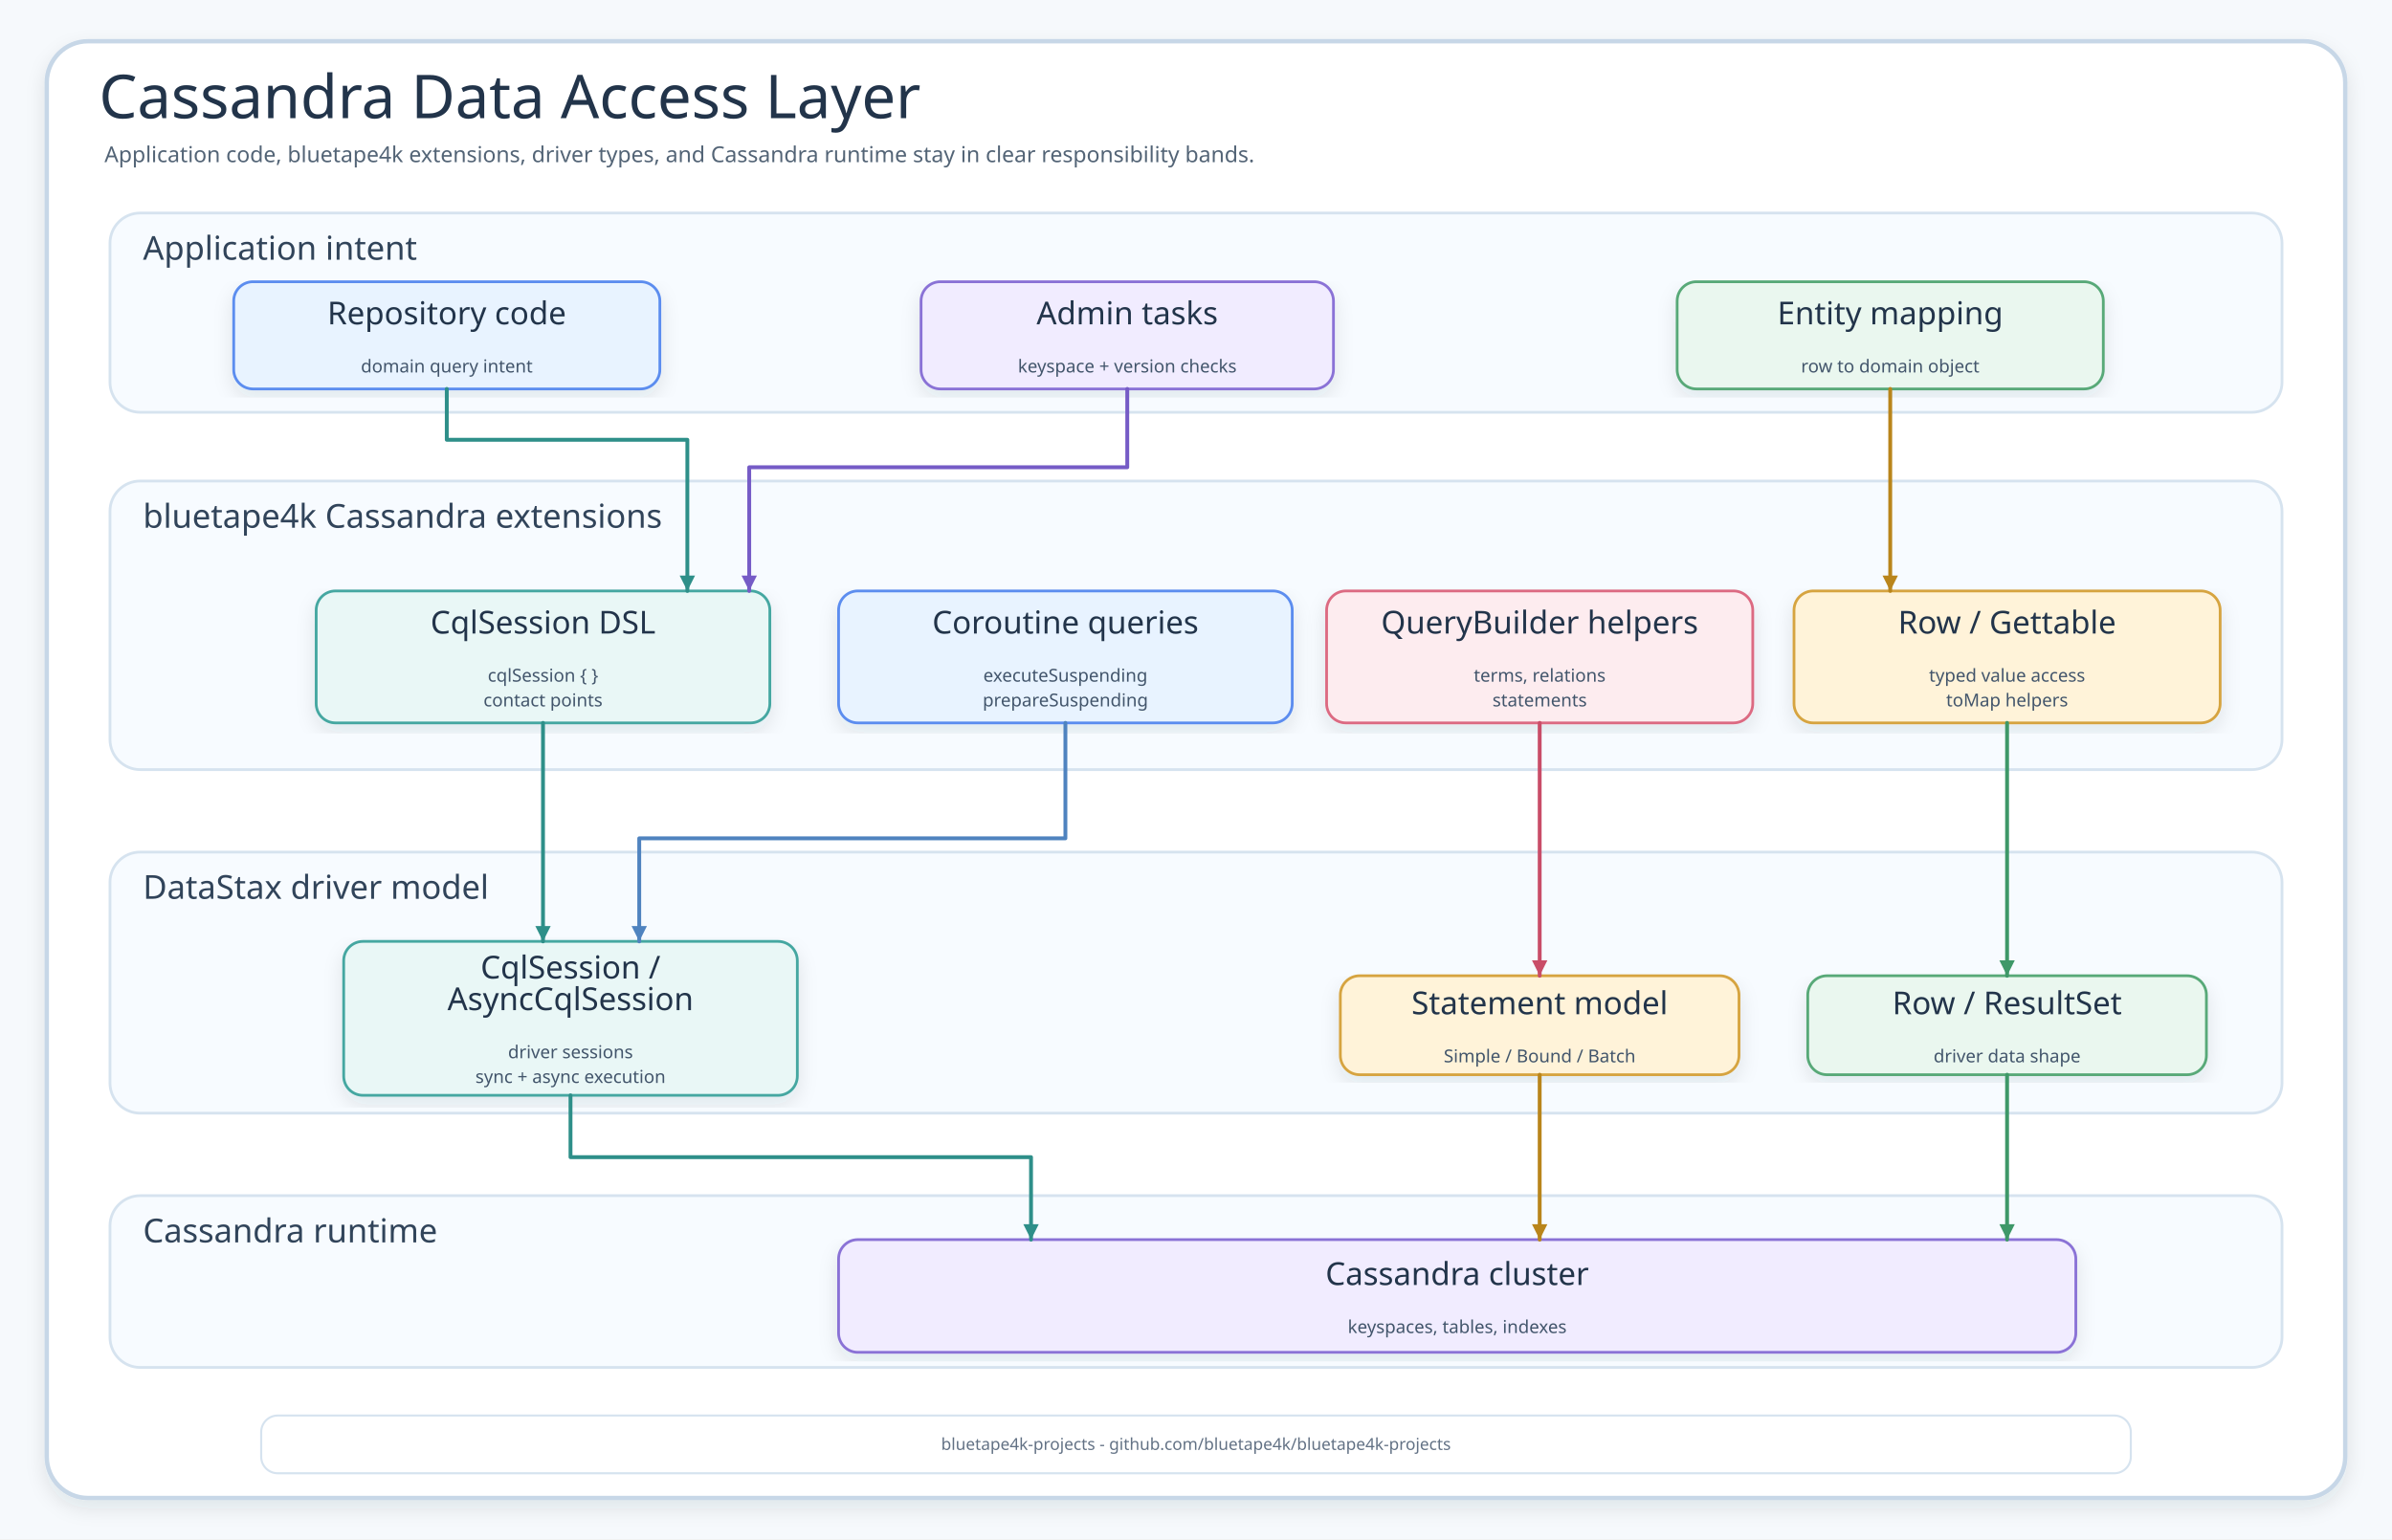
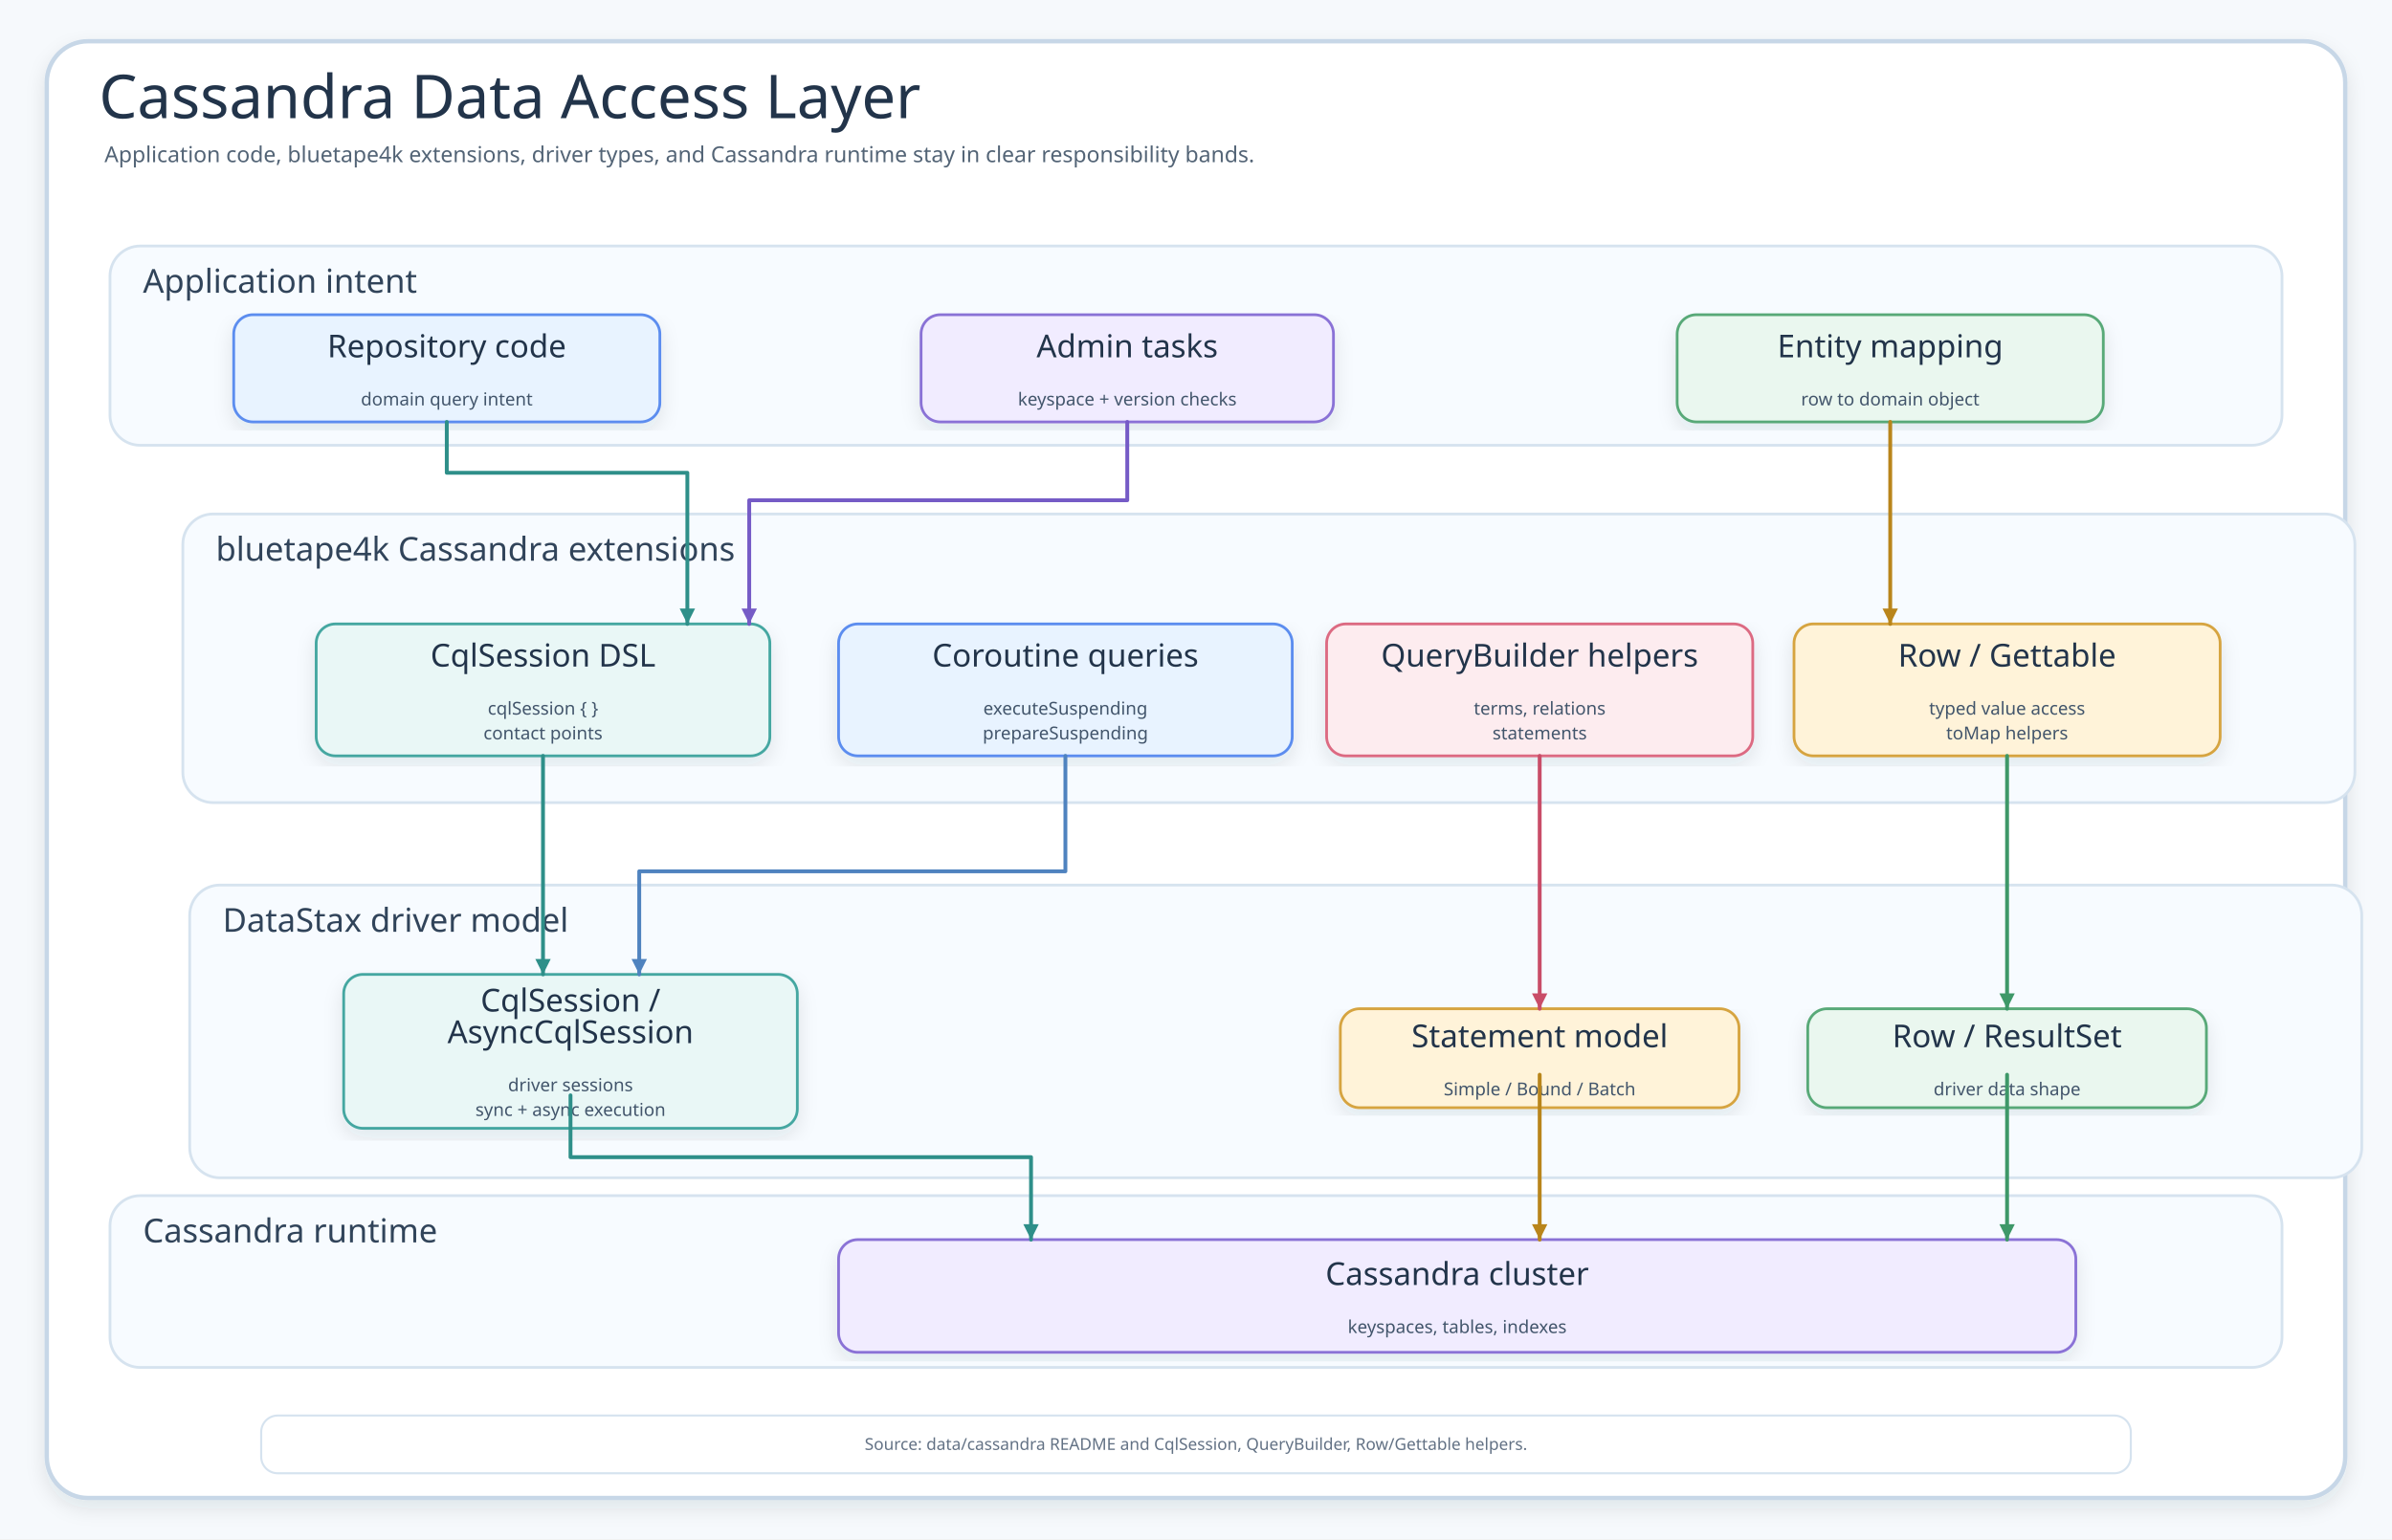
- <svg xmlns="http://www.w3.org/2000/svg" width="1740" height="1120" viewBox="0 0 1740 1120" role="img" aria-label="Cassandra Data Access Layer">
+ <svg xmlns="http://www.w3.org/2000/svg" data-intent="Explain Cassandra data access responsibilities by separating repository code, CqlSession DSL helpers, statement builders, row/gettable mapping, and Cassandra cluster access." data-evidence="data/cassandra/README.md; data/cassandra/src/main/kotlin" data-source-read="data/cassandra/README.md; data/cassandra/src/main/kotlin" width="1740" height="1120" viewBox="0 0 1740 1120" role="img" aria-label="Cassandra Data Access Layer">
  <defs>
    <filter id="shadow" x="-8%" y="-8%" width="116%" height="116%">
      <feDropShadow dx="0" dy="6" stdDeviation="7" flood-color="#203040" flood-opacity="0.10" />
    </filter>
    <marker id="arrow" markerWidth="5" markerHeight="5" refX="4.5" refY="2.5" orient="auto" markerUnits="strokeWidth">
      <path d="M 0.5 0.5 L 4.5 2.5 L 0.5 4.5 Z" fill="context-stroke" />
    </marker>
    <marker id="inherit" markerWidth="8.5" markerHeight="8" refX="8" refY="4" orient="auto" markerUnits="strokeWidth">
      <path d="M 1 1 L 8 4 L 1 7 Z" fill="#FFFFFF" stroke="context-stroke" stroke-width="1.25" />
    </marker>
    <style>
    .canvas{fill:#F6F9FC}.frame{fill:#fff;stroke:#C7D7E7;stroke-width:3.2;filter:url(#shadow)}
    .title{font-family:"Architects Daughter";font-size:44px;fill:#22344A}.subtitle{font-family:"Comic Mono";font-size:16px;fill:#536476}
    .panel{fill:#F7FBFF;stroke:#D6E3EF;stroke-width:2}.panelTitle{font-family:"Architects Daughter";font-size:24px;fill:#31445A}
    .card{filter:url(#shadow);stroke-width:2}.cardTitle{font-family:"Architects Daughter";font-size:23px;fill:#22344A}.detail{font-family:"Comic Mono";font-size:13px;fill:#42556B}
    .classTitle{font-family:"Architects Daughter";font-size:22px;fill:#22344A}.stereo{font-family:"Comic Mono";font-size:10px;fill:#627184}.member{font-family:"Comic Mono";font-size:11px;fill:#102033}
    .flow{fill:none;stroke-width:2.8;stroke-linecap:round;stroke-linejoin:round;marker-end:url(#arrow)}
    .dashed{stroke-dasharray:9 8}.inherit{fill:none;stroke-width:2.3;stroke-linecap:round;stroke-linejoin:round;marker-end:url(#inherit)}
    .small{font-family:"Comic Mono";font-size:12px;fill:#627184}.bitLabel{font-family:"Architects Daughter";font-size:22px;fill:#22344A}.bitMeta{font-family:"Comic Mono";font-size:13px;fill:#42556B}
  </style>
  </defs>
  <rect class="canvas" width="1740" height="1120" />
  <rect class="frame" x="34" y="30" width="1672" height="1060" rx="30" />
  <text class="title" x="72" y="86">Cassandra Data Access Layer</text>
  <text class="subtitle" x="76" y="118">Application code, bluetape4k extensions, driver types, and Cassandra runtime stay in clear responsibility bands.</text>
  <g>
-     <rect class="panel" x="80" y="155" width="1580" height="145" rx="22" />
-     <text class="panelTitle" x="104" y="189">Application intent</text>
+     <rect class="panel" x="80" y="179" width="1580" height="145" rx="22" />
+     <text class="panelTitle" x="104" y="213">Application intent</text>
  </g>
  <g>
-     <rect class="panel" x="80" y="350" width="1580" height="210" rx="22" />
-     <text class="panelTitle" x="104" y="384">bluetape4k Cassandra extensions</text>
+     <rect class="panel" x="133" y="374" width="1580" height="210" rx="22" />
+     <text class="panelTitle" x="157" y="408">bluetape4k Cassandra extensions</text>
  </g>
  <g>
-     <rect class="panel" x="80" y="620" width="1580" height="190" rx="22" />
-     <text class="panelTitle" x="104" y="654">DataStax driver model</text>
+     <rect class="panel" x="138" y="644" width="1580" height="213" rx="22" />
+     <text class="panelTitle" x="162" y="678">DataStax driver model</text>
  </g>
  <g>
    <rect class="panel" x="80" y="870" width="1580" height="125" rx="22" />
    <text class="panelTitle" x="104" y="904">Cassandra runtime</text>
  </g>
  <g id="repo">
-     <rect class="card" x="170" y="205" width="310" height="78" rx="14" fill="#E8F3FF" stroke="#5B8DEF" />
-     <text class="cardTitle" x="325" y="236" text-anchor="middle">Repository code</text>
-     <text class="detail" x="325" y="271" text-anchor="middle">domain query intent</text>
+     <rect class="card" x="170" y="229" width="310" height="78" rx="14" fill="#E8F3FF" stroke="#5B8DEF" />
+     <text class="cardTitle" x="325" y="260" text-anchor="middle">Repository code</text>
+     <text class="detail" x="325" y="295" text-anchor="middle">domain query intent</text>
  </g>
  <g id="admin">
-     <rect class="card" x="670" y="205" width="300" height="78" rx="14" fill="#F1ECFF" stroke="#8A72D6" />
-     <text class="cardTitle" x="820" y="236" text-anchor="middle">Admin tasks</text>
-     <text class="detail" x="820" y="271" text-anchor="middle">keyspace + version checks</text>
+     <rect class="card" x="670" y="229" width="300" height="78" rx="14" fill="#F1ECFF" stroke="#8A72D6" />
+     <text class="cardTitle" x="820" y="260" text-anchor="middle">Admin tasks</text>
+     <text class="detail" x="820" y="295" text-anchor="middle">keyspace + version checks</text>
  </g>
  <g id="entity">
-     <rect class="card" x="1220" y="205" width="310" height="78" rx="14" fill="#EAF7EF" stroke="#58A978" />
-     <text class="cardTitle" x="1375" y="236" text-anchor="middle">Entity mapping</text>
-     <text class="detail" x="1375" y="271" text-anchor="middle">row to domain object</text>
+     <rect class="card" x="1220" y="229" width="310" height="78" rx="14" fill="#EAF7EF" stroke="#58A978" />
+     <text class="cardTitle" x="1375" y="260" text-anchor="middle">Entity mapping</text>
+     <text class="detail" x="1375" y="295" text-anchor="middle">row to domain object</text>
  </g>
  <g id="session">
-     <rect class="card" x="230" y="430" width="330" height="96" rx="14" fill="#E9F7F6" stroke="#45A7A1" />
-     <text class="cardTitle" x="395" y="461" text-anchor="middle">CqlSession DSL</text>
-     <text class="detail" x="395" y="496" text-anchor="middle">cqlSession { }</text>
-     <text class="detail" x="395" y="514" text-anchor="middle">contact points</text>
+     <rect class="card" x="230" y="454" width="330" height="96" rx="14" fill="#E9F7F6" stroke="#45A7A1" />
+     <text class="cardTitle" x="395" y="485" text-anchor="middle">CqlSession DSL</text>
+     <text class="detail" x="395" y="520" text-anchor="middle">cqlSession { }</text>
+     <text class="detail" x="395" y="538" text-anchor="middle">contact points</text>
  </g>
  <g id="async">
-     <rect class="card" x="610" y="430" width="330" height="96" rx="14" fill="#E8F3FF" stroke="#5B8DEF" />
-     <text class="cardTitle" x="775" y="461" text-anchor="middle">Coroutine queries</text>
-     <text class="detail" x="775" y="496" text-anchor="middle">executeSuspending</text>
-     <text class="detail" x="775" y="514" text-anchor="middle">prepareSuspending</text>
+     <rect class="card" x="610" y="454" width="330" height="96" rx="14" fill="#E8F3FF" stroke="#5B8DEF" />
+     <text class="cardTitle" x="775" y="485" text-anchor="middle">Coroutine queries</text>
+     <text class="detail" x="775" y="520" text-anchor="middle">executeSuspending</text>
+     <text class="detail" x="775" y="538" text-anchor="middle">prepareSuspending</text>
  </g>
  <g id="qb">
-     <rect class="card" x="965" y="430" width="310" height="96" rx="14" fill="#FDECEF" stroke="#DC6B82" />
-     <text class="cardTitle" x="1120" y="461" text-anchor="middle">QueryBuilder helpers</text>
-     <text class="detail" x="1120" y="496" text-anchor="middle">terms, relations</text>
-     <text class="detail" x="1120" y="514" text-anchor="middle">statements</text>
+     <rect class="card" x="965" y="454" width="310" height="96" rx="14" fill="#FDECEF" stroke="#DC6B82" />
+     <text class="cardTitle" x="1120" y="485" text-anchor="middle">QueryBuilder helpers</text>
+     <text class="detail" x="1120" y="520" text-anchor="middle">terms, relations</text>
+     <text class="detail" x="1120" y="538" text-anchor="middle">statements</text>
  </g>
  <g id="row">
-     <rect class="card" x="1305" y="430" width="310" height="96" rx="14" fill="#FFF3D9" stroke="#D6A441" />
-     <text class="cardTitle" x="1460" y="461" text-anchor="middle">Row / Gettable</text>
-     <text class="detail" x="1460" y="496" text-anchor="middle">typed value access</text>
-     <text class="detail" x="1460" y="514" text-anchor="middle">toMap helpers</text>
+     <rect class="card" x="1305" y="454" width="310" height="96" rx="14" fill="#FFF3D9" stroke="#D6A441" />
+     <text class="cardTitle" x="1460" y="485" text-anchor="middle">Row / Gettable</text>
+     <text class="detail" x="1460" y="520" text-anchor="middle">typed value access</text>
+     <text class="detail" x="1460" y="538" text-anchor="middle">toMap helpers</text>
  </g>
  <g id="cql">
-     <rect class="card" x="250" y="685" width="330" height="112" rx="14" fill="#E9F7F6" stroke="#45A7A1" />
-     <text class="cardTitle" x="415" y="712" text-anchor="middle">CqlSession /</text>
-     <text class="cardTitle" x="415" y="735" text-anchor="middle">AsyncCqlSession</text>
-     <text class="detail" x="415" y="770" text-anchor="middle">driver sessions</text>
-     <text class="detail" x="415" y="788" text-anchor="middle">sync + async execution</text>
+     <rect class="card" x="250" y="709" width="330" height="112" rx="14" fill="#E9F7F6" stroke="#45A7A1" />
+     <text class="cardTitle" x="415" y="736" text-anchor="middle">CqlSession /</text>
+     <text class="cardTitle" x="415" y="759" text-anchor="middle">AsyncCqlSession</text>
+     <text class="detail" x="415" y="794" text-anchor="middle">driver sessions</text>
+     <text class="detail" x="415" y="812" text-anchor="middle">sync + async execution</text>
  </g>
  <g id="stmt">
-     <rect class="card" x="975" y="710" width="290" height="72" rx="14" fill="#FFF3D9" stroke="#D6A441" />
-     <text class="cardTitle" x="1120" y="738" text-anchor="middle">Statement model</text>
-     <text class="detail" x="1120" y="773" text-anchor="middle">Simple / Bound / Batch</text>
+     <rect class="card" x="975" y="734" width="290" height="72" rx="14" fill="#FFF3D9" stroke="#D6A441" />
+     <text class="cardTitle" x="1120" y="762" text-anchor="middle">Statement model</text>
+     <text class="detail" x="1120" y="797" text-anchor="middle">Simple / Bound / Batch</text>
  </g>
  <g id="result">
-     <rect class="card" x="1315" y="710" width="290" height="72" rx="14" fill="#EAF7EF" stroke="#58A978" />
-     <text class="cardTitle" x="1460" y="738" text-anchor="middle">Row / ResultSet</text>
-     <text class="detail" x="1460" y="773" text-anchor="middle">driver data shape</text>
+     <rect class="card" x="1315" y="734" width="290" height="72" rx="14" fill="#EAF7EF" stroke="#58A978" />
+     <text class="cardTitle" x="1460" y="762" text-anchor="middle">Row / ResultSet</text>
+     <text class="detail" x="1460" y="797" text-anchor="middle">driver data shape</text>
  </g>
  <g id="cluster">
    <rect class="card" x="610" y="902" width="900" height="82" rx="14" fill="#F1ECFF" stroke="#8A72D6" />
    <text class="cardTitle" x="1060" y="935" text-anchor="middle">Cassandra cluster</text>
    <text class="detail" x="1060" y="970" text-anchor="middle">keyspaces, tables, indexes</text>
  </g>
-   <path class="flow" d="M325 283 L325 320 L500 320 L500 430" stroke="#2E8F89" />
-   <path class="flow" d="M820 283 L820 340 L545 340 L545 430" stroke="#755BC6" />
-   <path class="flow" d="M1375 283 L1375 430" stroke="#B9851B" />
-   <path class="flow" d="M395 526 L395 685" stroke="#2E8F89" />
-   <path class="flow" d="M775 526 L775 610 L465 610 L465 685" stroke="#4F83BF" />
-   <path class="flow" d="M1120 526 L1120 710" stroke="#C94D68" />
-   <path class="flow" d="M1460 526 L1460 710" stroke="#3E9868" />
+   <path class="flow" d="M325 307 L325 344 L500 344 L500 454" stroke="#2E8F89" />
+   <path class="flow" d="M820 307 L820 364 L545 364 L545 454" stroke="#755BC6" />
+   <path class="flow" d="M1375 307 L1375 454" stroke="#B9851B" />
+   <path class="flow" d="M395 550 L395 709" stroke="#2E8F89" />
+   <path class="flow" d="M775 550 L775 634 L465 634 L465 709" stroke="#4F83BF" />
+   <path class="flow" d="M1120 550 L1120 734" stroke="#C94D68" />
+   <path class="flow" d="M1460 550 L1460 734" stroke="#3E9868" />
  <path class="flow" d="M415 797 L415 842 L750 842 L750 902" stroke="#2E8F89" />
  <path class="flow" d="M1120 782 L1120 902" stroke="#B9851B" />
  <path class="flow" d="M1460 782 L1460 902" stroke="#3E9868" />
  <g>
    <rect x="190" y="1030" width="1360" height="42" rx="12" fill="#FFFFFF" stroke="#D6E3EF" stroke-width="1.5" />
-     <text class="small" x="870" y="1055" text-anchor="middle">bluetape4k-projects - github.com/bluetape4k/bluetape4k-projects</text>
+     <text class="small" x="870" y="1055" text-anchor="middle">Source: data/cassandra README and CqlSession, QueryBuilder, Row/Gettable helpers.</text>
  </g>
</svg>
